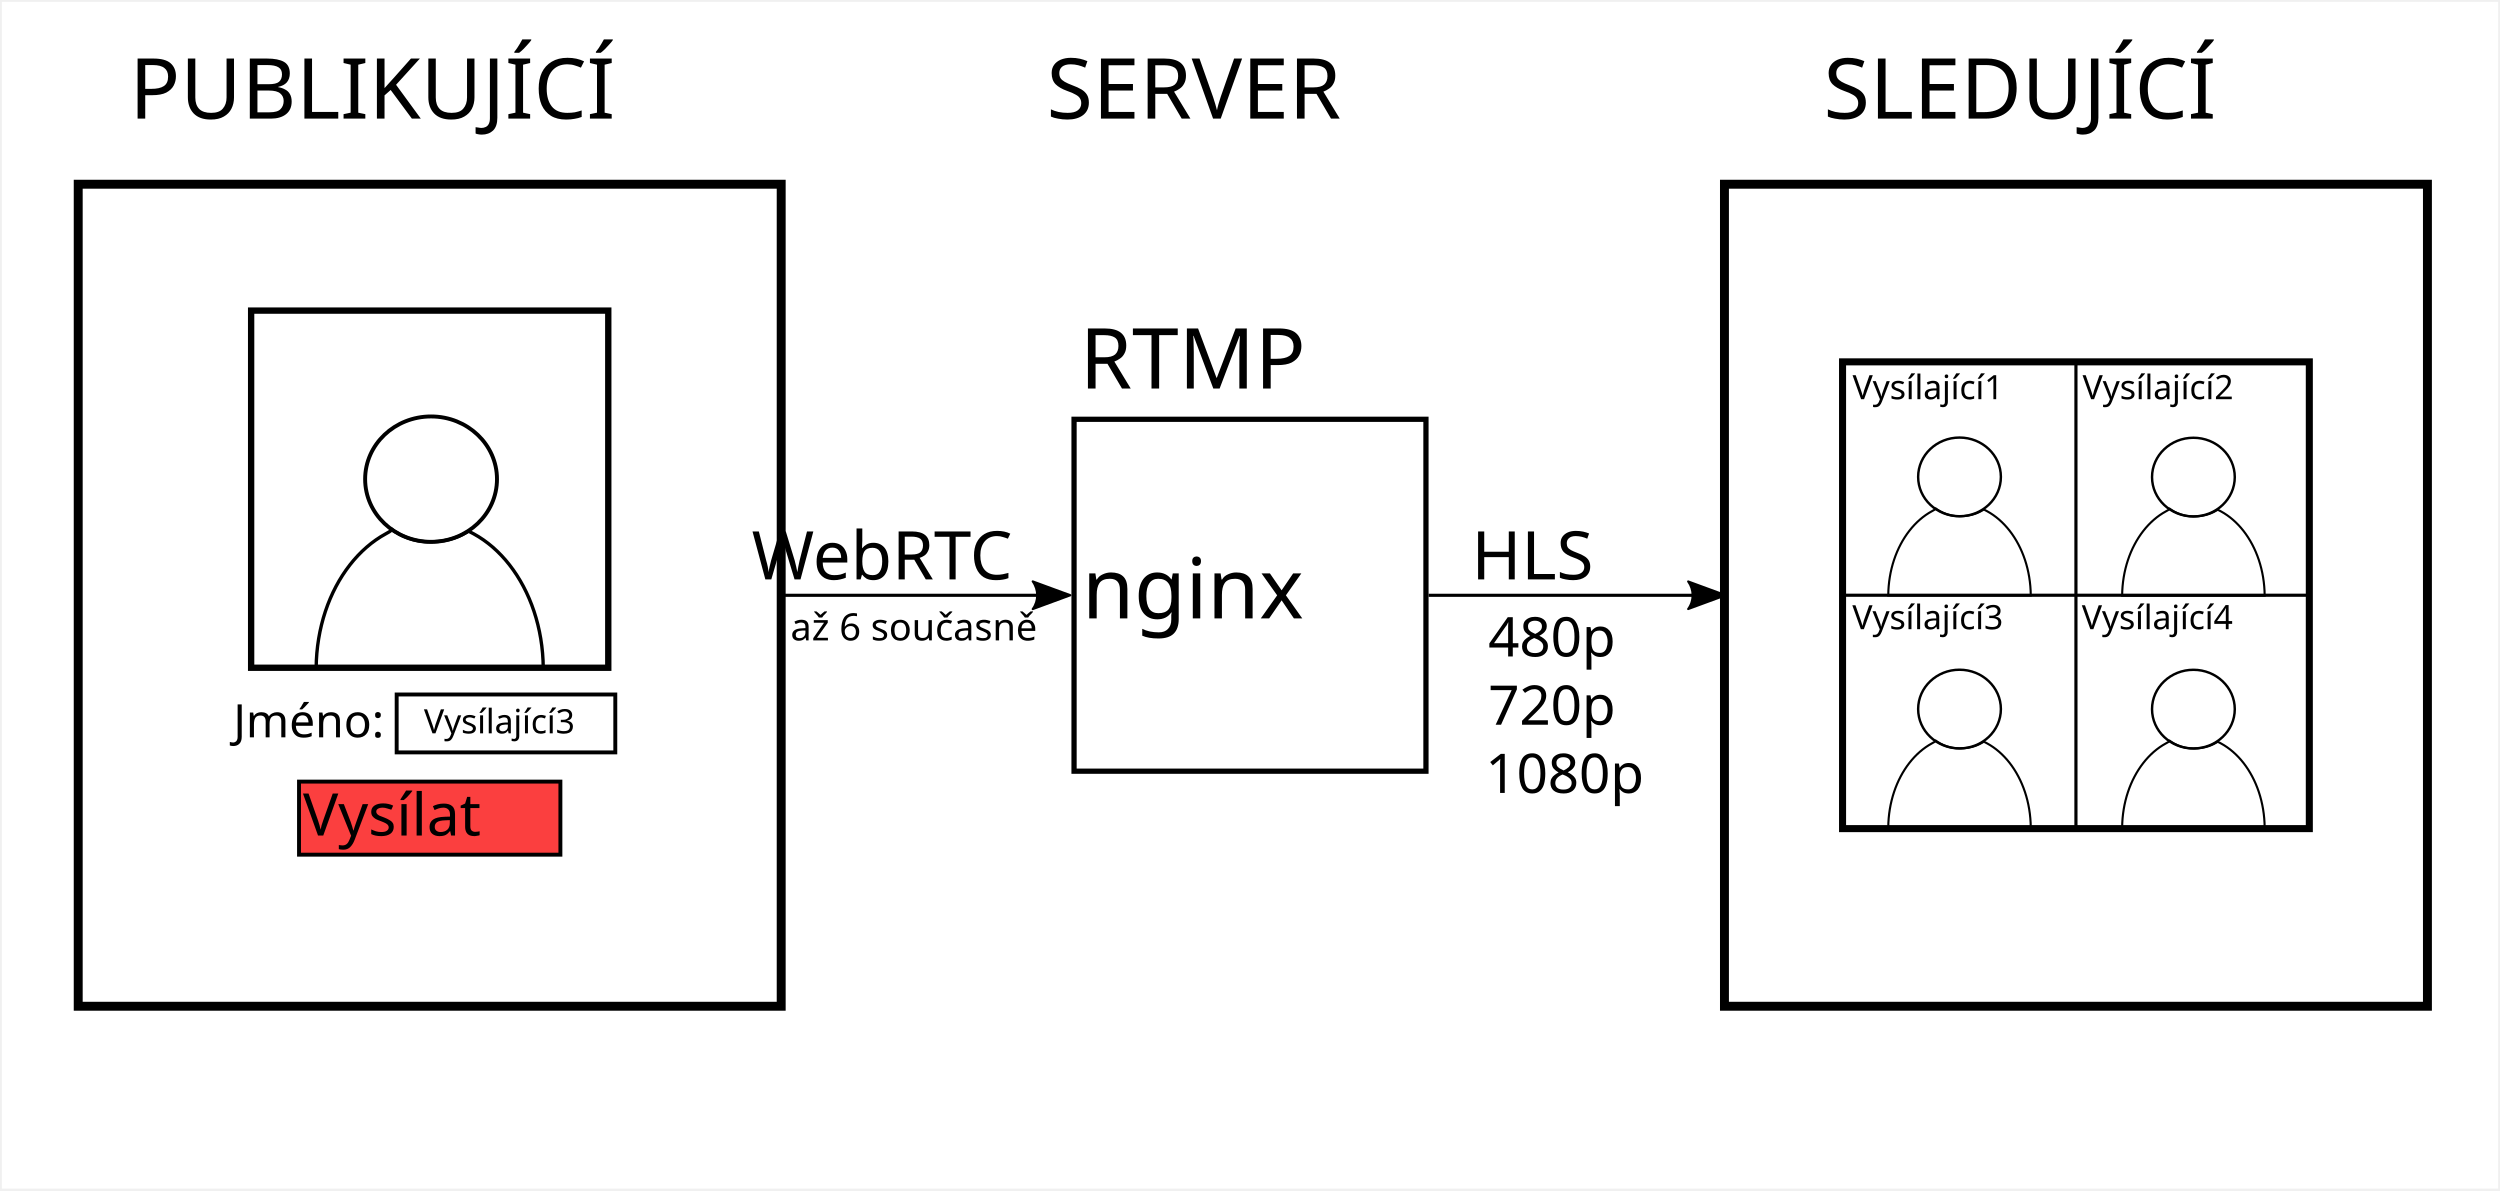
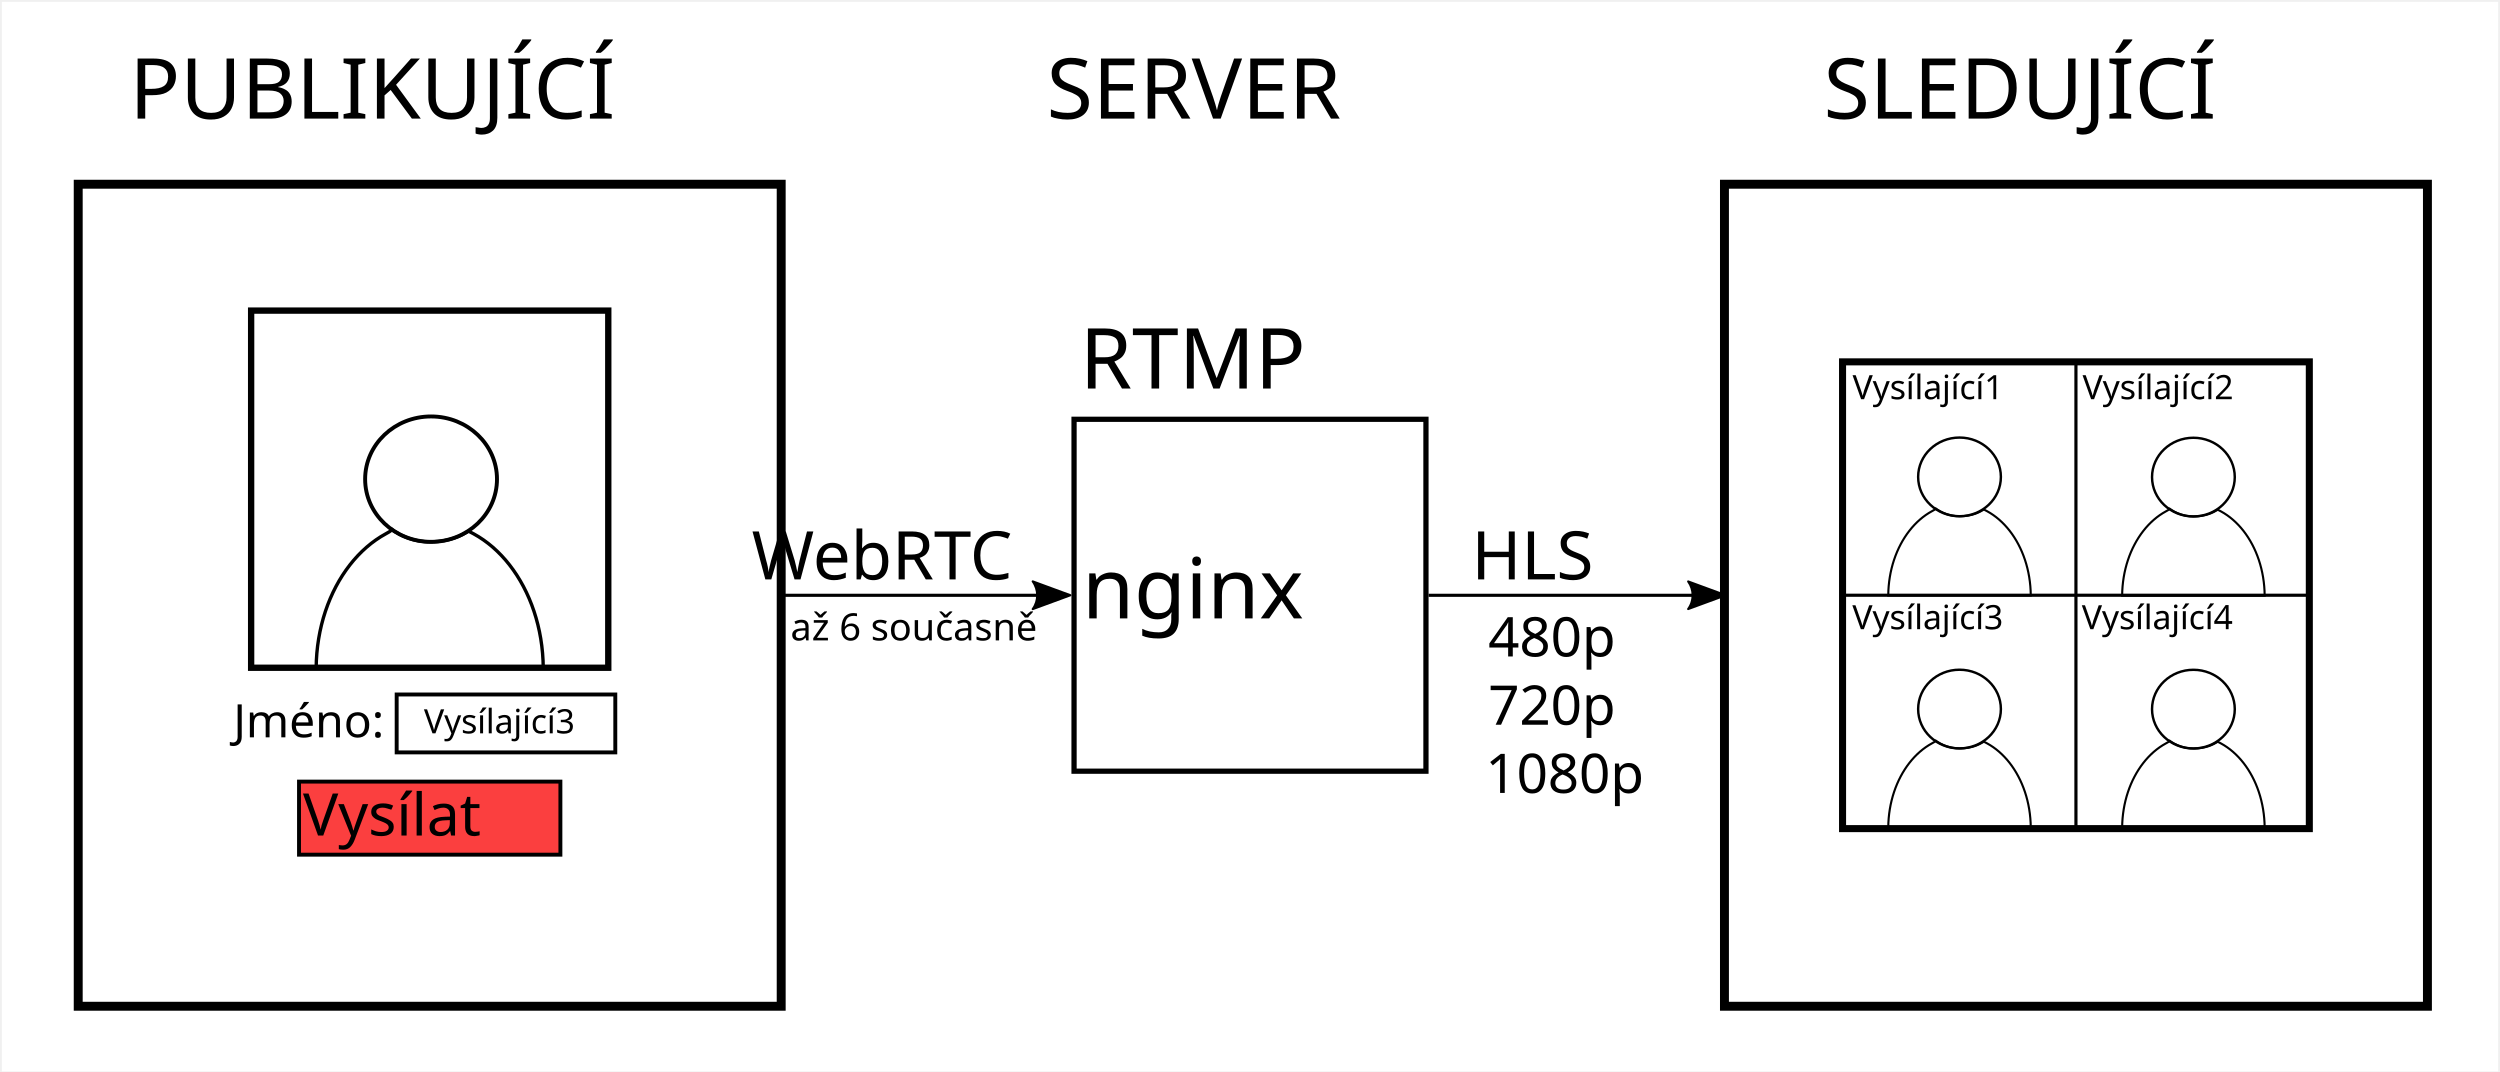
- <svg xmlns="http://www.w3.org/2000/svg" width="210mm" height="100mm" viewBox="0 0 210 100" version="1.1" id="svg5">
+ <svg xmlns="http://www.w3.org/2000/svg" width="210mm" height="90mm" viewBox="0 0 210 90" version="1.1" id="svg5">
  <defs id="defs2">
-     <marker style="overflow:visible;" id="marker1113" refX="0.0" refY="0.0" orient="auto">
-       <path transform="scale(1.1) rotate(180) translate(1,0)" d="M 8.719,4.034 L -2.207,0.016 L 8.719,-4.002 C 6.973,-1.63 6.983,1.616 8.719,4.034 z " style="stroke:context-stroke;fill-rule:evenodd;fill:context-stroke;stroke-width:0.625;stroke-linejoin:round;" id="path873" />
+     <marker style="overflow:visible" id="marker1113" refX="0" refY="0" orient="auto">
+       <path transform="matrix(-1.1,0,0,-1.1,-1.1,0)" d="M 8.719,4.034 -2.207,0.016 8.719,-4.002 c -1.745,2.372 -1.735,5.617 -6e-7,8.035 z" style="fill:context-stroke;fill-rule:evenodd;stroke:context-stroke;stroke-width:0.625;stroke-linejoin:round" id="path873" />
    </marker>
-     <marker style="overflow:visible;" id="Arrow2Lend" refX="0.0" refY="0.0" orient="auto">
-       <path transform="scale(1.1) rotate(180) translate(1,0)" d="M 8.719,4.034 L -2.207,0.016 L 8.719,-4.002 C 6.973,-1.63 6.983,1.616 8.719,4.034 z " style="stroke:context-stroke;fill-rule:evenodd;fill:context-stroke;stroke-width:0.625;stroke-linejoin:round;" id="path96408" />
+     <marker style="overflow:visible" id="Arrow2Lend" refX="0" refY="0" orient="auto">
+       <path transform="matrix(-1.1,0,0,-1.1,-1.1,0)" d="M 8.719,4.034 -2.207,0.016 8.719,-4.002 c -1.745,2.372 -1.735,5.617 -6e-7,8.035 z" style="fill:context-stroke;fill-rule:evenodd;stroke:context-stroke;stroke-width:0.625;stroke-linejoin:round" id="path96408" />
    </marker>
    <symbol id="ToiletsMen">
      <g style="stroke:none" id="g55971">
        <circle cx="9.525" cy="2.381" r="1.323" id="circle55967" style="stroke-width:0.265" />
        <path d="M 6.35,5.821 V 9.922 a 0.595,0.595 0 0 0 1.191,0 V 6.085 H 7.805 V 16.536 a 0.794,0.794 0 0 0 1.587,0 v -5.953 h 0.265 v 5.953 a 0.794,0.794 0 0 0 1.588,0 V 6.085 h 0.265 V 9.922 a 0.595,0.595 0 0 0 1.191,0 V 5.821 A 1.852,1.852 0 0 0 10.848,3.969 H 8.202 A 1.852,1.852 0 0 0 6.35,5.821 Z" id="path55969" style="stroke-width:0.265" />
      </g>
    </symbol>
  </defs>
  <g id="layer2">
-     <rect style="fill:#ffffff;fill-opacity:1;stroke:none;stroke-width:0.312" id="rect1017" width="209.688" height="99.688" x="0.156" y="0.156" />
+     <rect style="fill:#ffffff;fill-opacity:1;stroke:none;stroke-width:0.297" id="rect1017" width="209.688" height="89.844" x="0.156" y="0.156" />
  </g>
  <g id="layer1" style="display:inline">
    <rect style="fill:none;fill-rule:evenodd;stroke:#000000;stroke-width:0.75;stroke-miterlimit:4;stroke-dasharray:none;stroke-opacity:1" id="rect33" width="59.05" height="69.05" x="144.854" y="15.475" />
    <text xml:space="preserve" style="font-style:normal;font-weight:normal;font-size:7.056px;line-height:1.25;font-family:sans-serif;text-align:center;text-anchor:middle;fill:#000000;fill-opacity:1;stroke:none;stroke-width:0.265" x="35.854" y="9.963" id="text6926">
      <tspan style="font-size:7.056px;text-align:center;text-anchor:middle;stroke-width:0.265" x="35.854" y="9.963" id="tspan39690">PUBLIKUJÍCÍ</tspan>
    </text>
    <text xml:space="preserve" style="font-style:normal;font-weight:normal;font-size:7.056px;line-height:1.25;font-family:sans-serif;text-align:center;text-anchor:middle;display:inline;fill:#000000;fill-opacity:1;stroke:none;stroke-width:0.265" x="104.869" y="9.966" id="text6926-3">
      <tspan style="font-size:7.056px;text-align:center;text-anchor:middle;stroke-width:0.265" x="104.869" y="9.966" id="tspan39690-6">SERVER</tspan>
    </text>
    <text xml:space="preserve" style="font-style:normal;font-weight:normal;font-size:7.056px;line-height:1.25;font-family:sans-serif;text-align:center;text-anchor:middle;display:inline;fill:#000000;fill-opacity:1;stroke:none;stroke-width:0.265" x="174.252" y="9.963" id="text6926-7">
      <tspan style="font-size:7.056px;text-align:center;text-anchor:middle;stroke-width:0.265" x="174.252" y="9.963" id="tspan39690-5">SLEDUJÍCÍ</tspan>
    </text>
    <rect style="fill:none;fill-rule:evenodd;stroke:#000000;stroke-width:0.44;stroke-miterlimit:4;stroke-dasharray:none;stroke-opacity:1" id="rect33-6" width="29.56" height="29.56" x="90.22" y="35.22" />
    <rect style="fill:none;fill-rule:evenodd;stroke:#000000;stroke-width:0.75;stroke-miterlimit:4;stroke-dasharray:none;stroke-opacity:1" id="rect33-5" width="59.05" height="69.05" x="6.57" y="15.475" />
    <text xml:space="preserve" style="font-style:normal;font-weight:normal;font-size:7.056px;line-height:1.25;font-family:sans-serif;text-align:center;text-anchor:middle;fill:#000000;fill-opacity:1;stroke:none;stroke-width:0.265" x="104.795" y="51.946" id="text47654">
      <tspan id="tspan47652" style="font-size:7.056px;text-align:center;text-anchor:middle;stroke-width:0.265" x="104.795" y="51.946">nginx</tspan>
    </text>
    <text xml:space="preserve" style="font-style:normal;font-weight:normal;font-size:7.056px;line-height:1.55;font-family:sans-serif;text-align:center;text-anchor:middle;fill:#000000;fill-opacity:1;stroke:none;stroke-width:0.265" x="104.774" y="32.636" id="text52204">
      <tspan id="tspan52202" style="font-size:7.056px;text-align:center;text-anchor:middle;stroke-width:0.265" x="104.774" y="32.636">RTMP</tspan>
    </text>
    <rect style="fill:none;stroke:#000000;stroke-width:0.592;stroke-miterlimit:4;stroke-dasharray:none;stroke-opacity:1" id="rect57456" width="39.208" height="39.208" x="154.775" y="30.396" />
    <path style="fill:none;stroke:#000000;stroke-width:0.265px;stroke-linecap:butt;stroke-linejoin:miter;stroke-opacity:1" d="m 154.818,50 h 39.122" id="path57711" />
    <path style="fill:none;stroke:#000000;stroke-width:0.265px;stroke-linecap:butt;stroke-linejoin:miter;stroke-opacity:1" d="M 174.379,30.444 V 69.556" id="path57713" />
    <text xml:space="preserve" style="font-size:2.822px;line-height:1.25;font-family:sans-serif;stroke-width:0.265" x="155.612" y="33.532" id="text62175">
      <tspan id="tspan62173" style="font-size:2.822px;stroke-width:0.265" x="155.612" y="33.532">Vysílající1</tspan>
    </text>
    <text xml:space="preserve" style="font-size:2.822px;line-height:1.25;font-family:sans-serif;stroke-width:0.265;stroke-miterlimit:4;stroke-dasharray:none" x="174.934" y="33.532" id="text62175-4">
      <tspan style="font-size:2.822px;stroke-width:0.265;stroke-miterlimit:4;stroke-dasharray:none" x="174.934" y="33.532" id="tspan71790">Vysílající2</tspan>
    </text>
    <text xml:space="preserve" style="font-size:2.822px;line-height:1.25;font-family:sans-serif;stroke-width:0.265" x="155.595" y="52.858" id="text62175-0">
      <tspan style="font-size:2.822px;stroke-width:0.265" x="155.595" y="52.858" id="tspan77985">Vysílající3</tspan>
    </text>
    <text xml:space="preserve" style="font-size:2.822px;line-height:1.25;font-family:sans-serif;stroke-width:0.265" x="174.872" y="52.858" id="text62175-9">
      <tspan style="font-size:2.822px;stroke-width:0.265" x="174.872" y="52.858" id="tspan81900">Vysílající4</tspan>
    </text>
    <path style="fill:none;stroke:#000000;stroke-width:0.262px;stroke-linecap:butt;stroke-linejoin:miter;stroke-opacity:1;marker-end:url(#marker1113)" d="m 120,50.005 h 24.607" id="path96303" />
    <path style="fill:none;stroke:#000000;stroke-width:0.263px;stroke-linecap:butt;stroke-linejoin:miter;stroke-opacity:1;marker-end:url(#Arrow2Lend)" d="M 65.408,50.005 H 89.561" id="path96305" />
    <text xml:space="preserve" style="font-style:normal;font-weight:normal;font-size:5.644px;line-height:1.25;font-family:sans-serif;text-align:center;text-anchor:middle;fill:#000000;fill-opacity:1;stroke:none;stroke-width:0.265" x="132.403" y="48.673" id="text7457">
      <tspan id="tspan7455" style="font-size:5.644px;text-align:center;text-anchor:middle;stroke-width:0.265" x="132.403" y="48.673">HLS</tspan>
    </text>
    <text xml:space="preserve" style="font-style:normal;font-weight:normal;font-size:4.586px;line-height:1.25;font-family:sans-serif;text-align:end;text-anchor:end;fill:#000000;fill-opacity:1;stroke:none;stroke-width:0.265" x="144.047" y="55.142" id="text13663">
      <tspan id="tspan13661" style="font-size:4.586px;text-align:end;text-anchor:end;stroke-width:0.265" x="144.047" y="55.142">480p</tspan>
      <tspan style="font-size:4.586px;text-align:end;text-anchor:end;stroke-width:0.265" x="144.047" y="60.875" id="tspan13665">720p</tspan>
      <tspan style="font-size:4.586px;text-align:end;text-anchor:end;stroke-width:0.265" x="144.047" y="66.607" id="tspan13667">1080p</tspan>
    </text>
    <rect id="rect20379" width="30" height="30" x="21.095" y="26.091" style="fill:none;fill-opacity:1;stroke:#000000;stroke-width:0.532;stroke-miterlimit:4;stroke-dasharray:none;stroke-opacity:1" />
    <rect style="fill:none;fill-opacity:1;stroke:#000000;stroke-width:0.329;stroke-miterlimit:4;stroke-dasharray:none;stroke-opacity:1" id="rect20537" width="18.365" height="4.864" x="33.32" y="58.337" />
    <text xml:space="preserve" style="font-style:normal;font-weight:normal;font-size:3.881px;line-height:1.25;font-family:sans-serif;fill:#000000;fill-opacity:1;stroke:none;stroke-width:0.265" x="19.602" y="61.932" id="text22887">
      <tspan id="tspan22885" style="font-size:3.881px;stroke-width:0.265" x="19.602" y="61.932">Jméno: </tspan>
    </text>
    <rect style="opacity:1;fill:#fa0000;fill-opacity:0.752;stroke:#000000;stroke-width:0.329;stroke-miterlimit:4;stroke-dasharray:none;stroke-opacity:1" id="rect31414" width="21.955" height="6.138" x="25.118" y="65.655" />
    <text xml:space="preserve" style="font-style:normal;font-weight:normal;font-size:4.939px;line-height:1.25;font-family:sans-serif;text-align:center;text-anchor:middle;fill:#000000;fill-opacity:1;stroke:none;stroke-width:0.265" x="36.135" y="70.186" id="text32760">
      <tspan id="tspan32758" style="font-size:4.939px;text-align:center;text-anchor:middle;stroke-width:0.265" x="36.135" y="70.186">Vysílat</tspan>
    </text>
    <text xml:space="preserve" style="font-style:normal;font-weight:normal;font-size:2.822px;line-height:1.25;font-family:sans-serif;fill:#000000;fill-opacity:1;stroke:none;stroke-width:0.265" x="35.608" y="61.604" id="text42492">
      <tspan id="tspan42490" style="font-size:2.822px;stroke-width:0.265" x="35.608" y="61.604">Vysílající3</tspan>
    </text>
    <text xml:space="preserve" style="font-style:normal;font-weight:normal;font-size:5.644px;line-height:1.25;font-family:sans-serif;text-align:center;text-anchor:middle;fill:#000000;fill-opacity:1;stroke:none;stroke-width:0.265" x="77.763" y="48.668" id="text48834">
      <tspan id="tspan48832" style="font-size:5.644px;text-align:center;text-anchor:middle;stroke-width:0.265" x="77.763" y="48.668">WebRTC</tspan>
    </text>
    <ellipse style="opacity:1;fill:none;fill-opacity:0.997;stroke:#000000;stroke-width:0.329;stroke-miterlimit:4;stroke-dasharray:none;stroke-opacity:1" id="path55476" cx="36.209" cy="40.249" rx="5.538" ry="5.267" />
    <path id="path61557" style="opacity:1;fill:none;fill-opacity:0.996;stroke:#000000;stroke-width:0.284;stroke-miterlimit:4;stroke-dasharray:none;stroke-opacity:1" d="m 36.258,45.516 c -1.487,0.041 -2.65,-0.533 -3.34,-1.038 -0.178,0.14 0.055,0.053 -0.512,0.362 -1.135,0.618 -2.158,1.512 -3.02,2.618 -1.724,2.212 -2.801,5.271 -2.829,8.661 h 19.077 c -0.028,-3.39 -1.106,-6.449 -2.83,-8.661 -0.862,-1.106 -1.886,-2 -3.021,-2.618 -0.568,-0.309 -0.21,-0.092 -0.402,-0.236 -0.666,0.409 -1.552,0.868 -3.123,0.912 z" />
    <ellipse style="fill:none;fill-opacity:0.997;stroke:#000000;stroke-width:0.206;stroke-miterlimit:4;stroke-dasharray:none;stroke-opacity:1" id="path55476-6" cx="164.599" cy="40.06" rx="3.475" ry="3.305" />
    <path id="path61557-7" style="fill:none;fill-opacity:0.996;stroke:#000000;stroke-width:0.178;stroke-miterlimit:4;stroke-dasharray:none;stroke-opacity:1" d="m 164.701,43.365 c -0.933,0.026 -1.663,-0.334 -2.096,-0.651 -0.112,0.088 0.035,0.034 -0.322,0.227 -0.712,0.388 -1.355,0.949 -1.895,1.643 -1.082,1.388 -1.758,3.308 -1.775,5.435 h 11.972 c -0.018,-2.127 -0.694,-4.047 -1.776,-5.436 -0.541,-0.694 -1.184,-1.255 -1.896,-1.643 -0.356,-0.194 -0.132,-0.058 -0.252,-0.148 -0.418,0.256 -0.974,0.545 -1.96,0.572 z" />
    <ellipse style="fill:none;fill-opacity:0.997;stroke:#000000;stroke-width:0.206;stroke-miterlimit:4;stroke-dasharray:none;stroke-opacity:1" id="path55476-6-5" cx="184.246" cy="40.077" rx="3.475" ry="3.305" />
    <path id="path61557-7-3" style="fill:none;fill-opacity:0.996;stroke:#000000;stroke-width:0.178;stroke-miterlimit:4;stroke-dasharray:none;stroke-opacity:1" d="m 184.348,43.382 c -0.933,0.026 -1.663,-0.334 -2.096,-0.651 -0.112,0.088 0.035,0.034 -0.322,0.227 -0.712,0.388 -1.355,0.949 -1.895,1.643 -1.082,1.388 -1.758,3.308 -1.775,5.435 h 11.972 c -0.018,-2.127 -0.694,-4.047 -1.776,-5.436 -0.541,-0.694 -1.184,-1.255 -1.896,-1.643 -0.356,-0.194 -0.132,-0.058 -0.252,-0.148 -0.418,0.256 -0.974,0.545 -1.96,0.572 z" />
    <ellipse style="fill:none;fill-opacity:0.997;stroke:#000000;stroke-width:0.206;stroke-miterlimit:4;stroke-dasharray:none;stroke-opacity:1" id="path55476-6-56" cx="164.599" cy="59.562" rx="3.475" ry="3.305" />
    <path id="path61557-7-2" style="fill:none;fill-opacity:0.996;stroke:#000000;stroke-width:0.178;stroke-miterlimit:4;stroke-dasharray:none;stroke-opacity:1" d="m 164.701,62.867 c -0.933,0.026 -1.663,-0.334 -2.096,-0.651 -0.112,0.088 0.035,0.034 -0.322,0.227 -0.712,0.388 -1.355,0.949 -1.895,1.643 -1.082,1.388 -1.758,3.308 -1.775,5.435 h 11.972 c -0.018,-2.127 -0.694,-4.047 -1.776,-5.436 -0.541,-0.694 -1.184,-1.255 -1.896,-1.643 -0.356,-0.194 -0.132,-0.058 -0.252,-0.148 -0.418,0.256 -0.974,0.545 -1.96,0.572 z" />
    <ellipse style="fill:none;fill-opacity:0.997;stroke:#000000;stroke-width:0.206;stroke-miterlimit:4;stroke-dasharray:none;stroke-opacity:1" id="path55476-6-9" cx="184.246" cy="59.568" rx="3.475" ry="3.305" />
    <path id="path61557-7-1" style="fill:none;fill-opacity:0.996;stroke:#000000;stroke-width:0.178;stroke-miterlimit:4;stroke-dasharray:none;stroke-opacity:1" d="m 184.348,62.873 c -0.933,0.026 -1.663,-0.334 -2.096,-0.651 -0.112,0.088 0.035,0.034 -0.322,0.227 -0.712,0.388 -1.355,0.949 -1.895,1.643 -1.082,1.388 -1.758,3.308 -1.775,5.435 h 11.972 c -0.018,-2.127 -0.694,-4.047 -1.776,-5.436 -0.541,-0.694 -1.184,-1.255 -1.896,-1.643 -0.356,-0.194 -0.132,-0.058 -0.252,-0.148 -0.418,0.256 -0.974,0.545 -1.96,0.572 z" />
    <text xml:space="preserve" style="font-style:normal;font-weight:normal;font-size:3.175px;line-height:1.25;font-family:sans-serif;fill:#000000;fill-opacity:1;stroke:none;stroke-width:0.265" x="66.408" y="53.791" id="text73028">
      <tspan id="tspan73026" style="font-size:3.175px;stroke-width:0.265" x="66.408" y="53.791">až 6 současně</tspan>
    </text>
  </g>
</svg>
